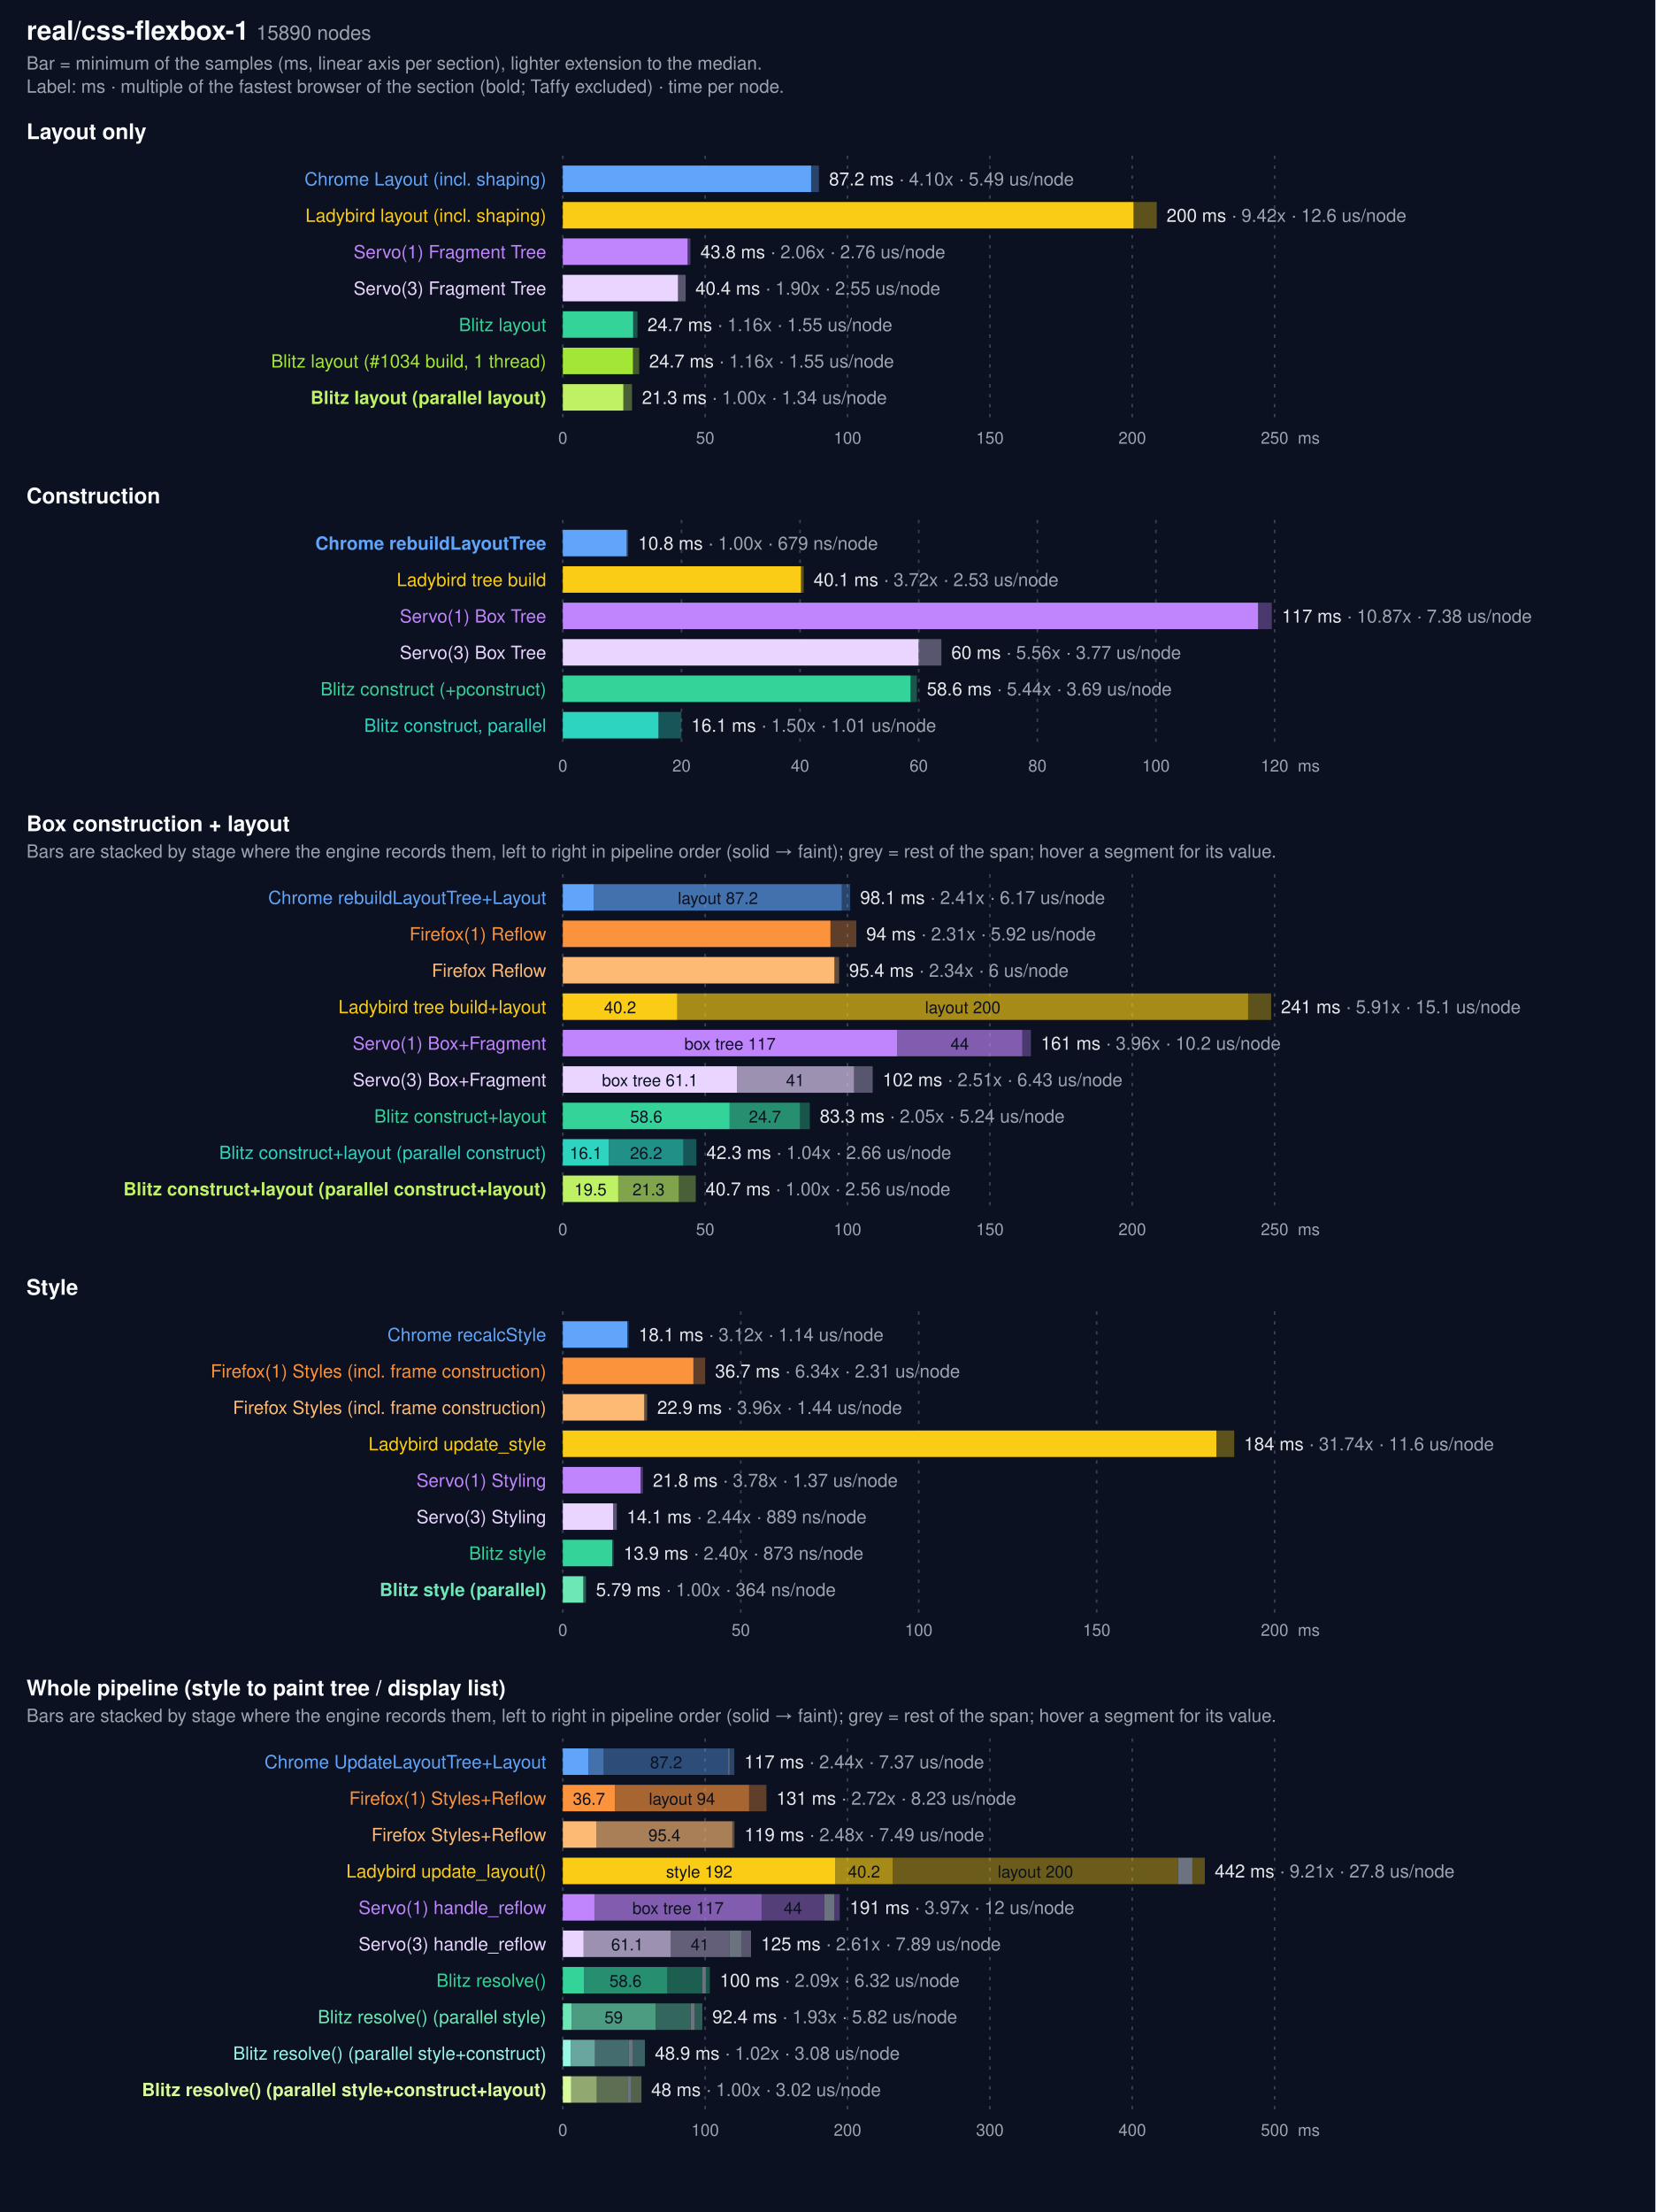
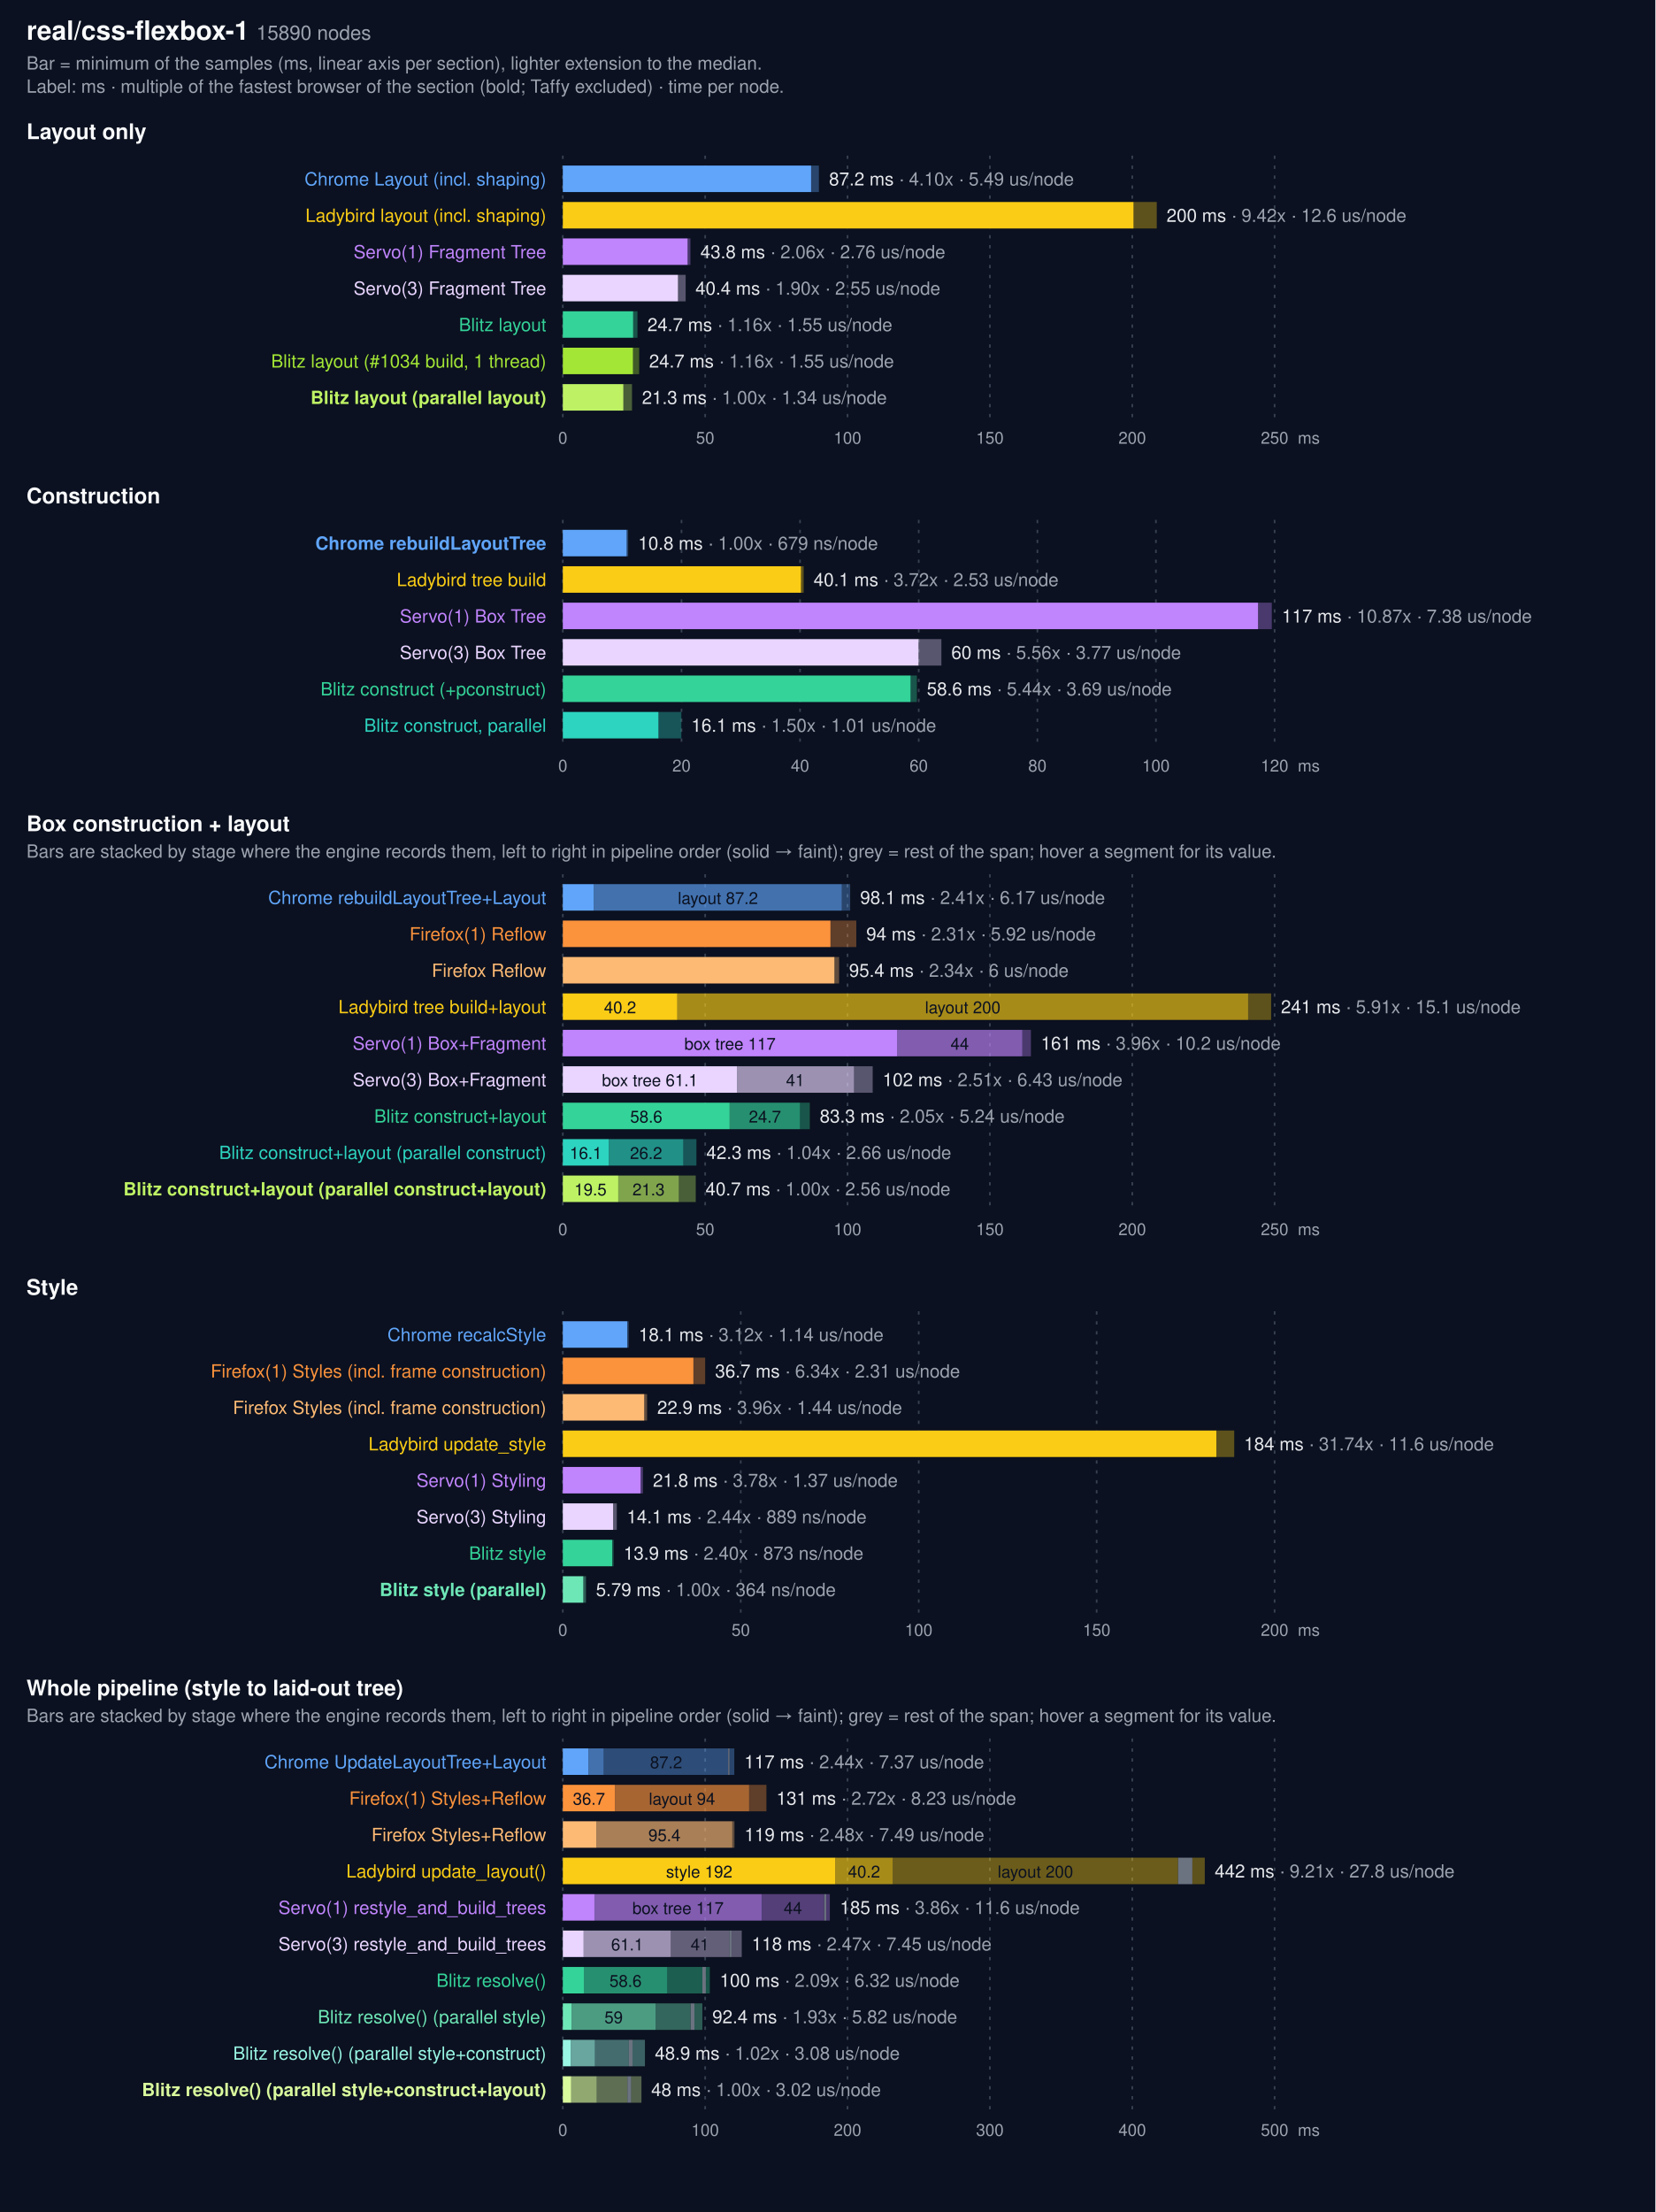
<svg xmlns="http://www.w3.org/2000/svg" width="1000" height="1336" viewBox="0 0 1000 1336" font-family="system-ui, -apple-system, Segoe UI, Helvetica, Arial, sans-serif">
  <rect width="1000" height="1336" fill="#0b1120" />
  <text x="16" y="24" fill="#f9fafb" font-size="16" font-weight="600">real/css-flexbox-1 <tspan fill="#9ca3af" font-size="12" font-weight="400">15890 nodes</tspan>
  </text>
  <text x="16" y="42" fill="#9ca3af" font-size="11">Bar = minimum of the samples (ms, linear axis per section), lighter extension to the median.</text>
  <text x="16" y="56" fill="#9ca3af" font-size="11">Label: ms · multiple of the fastest browser of the section (bold; Taffy excluded) · time per node.</text>
  <text x="16" y="84" fill="#f9fafb" font-size="13" font-weight="600">Layout only</text>
  <line x1="340.0" x2="340.0" y1="94" y2="254" stroke="#374151" stroke-dasharray="2 4" />
  <text x="340.0" y="268" fill="#9ca3af" font-size="10" text-anchor="middle">0</text>
  <line x1="426.0" x2="426.0" y1="94" y2="254" stroke="#374151" stroke-dasharray="2 4" />
  <text x="426.0" y="268" fill="#9ca3af" font-size="10" text-anchor="middle">50</text>
  <line x1="512.0" x2="512.0" y1="94" y2="254" stroke="#374151" stroke-dasharray="2 4" />
  <text x="512.0" y="268" fill="#9ca3af" font-size="10" text-anchor="middle">100</text>
  <line x1="598.0" x2="598.0" y1="94" y2="254" stroke="#374151" stroke-dasharray="2 4" />
  <text x="598.0" y="268" fill="#9ca3af" font-size="10" text-anchor="middle">150</text>
  <line x1="684.0" x2="684.0" y1="94" y2="254" stroke="#374151" stroke-dasharray="2 4" />
  <text x="684.0" y="268" fill="#9ca3af" font-size="10" text-anchor="middle">200</text>
  <line x1="770.0" x2="770.0" y1="94" y2="254" stroke="#374151" stroke-dasharray="2 4" />
  <text x="770.0" y="268" fill="#9ca3af" font-size="10" text-anchor="middle">250</text>
  <text x="784" y="268" fill="#9ca3af" font-size="10">ms</text>
  <text x="330" y="112" fill="#60a5fa" font-size="11" text-anchor="end">Chrome Layout (incl. shaping)</text>
  <rect x="340" y="100" width="150.0" height="16" fill="#60a5fa" />
  <rect x="490.0" y="100" width="4.7" height="16" fill="#60a5fa" opacity="0.35" />
  <text x="500.8" y="112" fill="#e5e7eb" font-size="11">87.2 ms <tspan fill="#9ca3af">· 4.10x · 5.49 us/node</tspan>
  </text>
  <text x="330" y="134" fill="#facc15" font-size="11" text-anchor="end">Ladybird layout (incl. shaping)</text>
  <rect x="340" y="122" width="344.8" height="16" fill="#facc15" />
  <rect x="684.8" y="122" width="14.0" height="16" fill="#facc15" opacity="0.35" />
  <text x="704.7" y="134" fill="#e5e7eb" font-size="11">200 ms <tspan fill="#9ca3af">· 9.42x · 12.6 us/node</tspan>
  </text>
  <text x="330" y="156" fill="#c084fc" font-size="11" text-anchor="end">Servo(1) Fragment Tree</text>
  <rect x="340" y="144" width="75.4" height="16" fill="#c084fc" />
  <rect x="415.4" y="144" width="1.7" height="16" fill="#c084fc" opacity="0.35" />
  <text x="423.1" y="156" fill="#e5e7eb" font-size="11">43.8 ms <tspan fill="#9ca3af">· 2.06x · 2.76 us/node</tspan>
  </text>
  <text x="330" y="178" fill="#e9d5ff" font-size="11" text-anchor="end">Servo(3) Fragment Tree</text>
  <rect x="340" y="166" width="69.6" height="16" fill="#e9d5ff" />
  <rect x="409.6" y="166" width="4.6" height="16" fill="#e9d5ff" opacity="0.35" />
  <text x="420.1" y="178" fill="#e5e7eb" font-size="11">40.4 ms <tspan fill="#9ca3af">· 1.90x · 2.55 us/node</tspan>
  </text>
  <text x="330" y="200" fill="#34d399" font-size="11" text-anchor="end">Blitz layout</text>
  <rect x="340" y="188" width="42.5" height="16" fill="#34d399" />
  <rect x="382.5" y="188" width="2.6" height="16" fill="#34d399" opacity="0.35" />
  <text x="391.1" y="200" fill="#e5e7eb" font-size="11">24.7 ms <tspan fill="#9ca3af">· 1.16x · 1.55 us/node</tspan>
  </text>
  <text x="330" y="222" fill="#a3e635" font-size="11" text-anchor="end">Blitz layout (#1034 build, 1 thread)</text>
  <rect x="340" y="210" width="42.4" height="16" fill="#a3e635" />
  <rect x="382.4" y="210" width="3.7" height="16" fill="#a3e635" opacity="0.35" />
  <text x="392.1" y="222" fill="#e5e7eb" font-size="11">24.7 ms <tspan fill="#9ca3af">· 1.16x · 1.55 us/node</tspan>
  </text>
  <text x="330" y="244" fill="#bef264" font-size="11" text-anchor="end" font-weight="700">Blitz layout (parallel layout)</text>
  <rect x="340" y="232" width="36.6" height="16" fill="#bef264" />
  <rect x="376.6" y="232" width="5.2" height="16" fill="#bef264" opacity="0.35" />
  <text x="387.8" y="244" fill="#e5e7eb" font-size="11">21.3 ms <tspan fill="#9ca3af">· 1.00x · 1.34 us/node</tspan>
  </text>
  <text x="16" y="304" fill="#f9fafb" font-size="13" font-weight="600">Construction</text>
  <line x1="340.0" x2="340.0" y1="314" y2="452" stroke="#374151" stroke-dasharray="2 4" />
  <text x="340.0" y="466" fill="#9ca3af" font-size="10" text-anchor="middle">0</text>
  <line x1="411.7" x2="411.7" y1="314" y2="452" stroke="#374151" stroke-dasharray="2 4" />
  <text x="411.7" y="466" fill="#9ca3af" font-size="10" text-anchor="middle">20</text>
  <line x1="483.3" x2="483.3" y1="314" y2="452" stroke="#374151" stroke-dasharray="2 4" />
  <text x="483.3" y="466" fill="#9ca3af" font-size="10" text-anchor="middle">40</text>
  <line x1="555.0" x2="555.0" y1="314" y2="452" stroke="#374151" stroke-dasharray="2 4" />
  <text x="555.0" y="466" fill="#9ca3af" font-size="10" text-anchor="middle">60</text>
  <line x1="626.7" x2="626.7" y1="314" y2="452" stroke="#374151" stroke-dasharray="2 4" />
  <text x="626.7" y="466" fill="#9ca3af" font-size="10" text-anchor="middle">80</text>
  <line x1="698.3" x2="698.3" y1="314" y2="452" stroke="#374151" stroke-dasharray="2 4" />
  <text x="698.3" y="466" fill="#9ca3af" font-size="10" text-anchor="middle">100</text>
  <line x1="770.0" x2="770.0" y1="314" y2="452" stroke="#374151" stroke-dasharray="2 4" />
  <text x="770.0" y="466" fill="#9ca3af" font-size="10" text-anchor="middle">120</text>
  <text x="784" y="466" fill="#9ca3af" font-size="10">ms</text>
  <text x="330" y="332" fill="#60a5fa" font-size="11" text-anchor="end" font-weight="700">Chrome rebuildLayoutTree</text>
  <rect x="340" y="320" width="38.6" height="16" fill="#60a5fa" />
  <rect x="378.6" y="320" width="0.9" height="16" fill="#60a5fa" opacity="0.35" />
  <text x="385.5" y="332" fill="#e5e7eb" font-size="11">10.8 ms <tspan fill="#9ca3af">· 1.00x · 679 ns/node</tspan>
  </text>
  <text x="330" y="354" fill="#facc15" font-size="11" text-anchor="end">Ladybird tree build</text>
  <rect x="340" y="342" width="143.9" height="16" fill="#facc15" />
  <rect x="483.9" y="342" width="1.6" height="16" fill="#facc15" opacity="0.35" />
  <text x="491.5" y="354" fill="#e5e7eb" font-size="11">40.1 ms <tspan fill="#9ca3af">· 3.72x · 2.53 us/node</tspan>
  </text>
  <text x="330" y="376" fill="#c084fc" font-size="11" text-anchor="end">Servo(1) Box Tree</text>
  <rect x="340" y="364" width="420.0" height="16" fill="#c084fc" />
  <rect x="760.0" y="364" width="8.3" height="16" fill="#c084fc" opacity="0.35" />
  <text x="774.4" y="376" fill="#e5e7eb" font-size="11">117 ms <tspan fill="#9ca3af">· 10.87x · 7.38 us/node</tspan>
  </text>
  <text x="330" y="398" fill="#e9d5ff" font-size="11" text-anchor="end">Servo(3) Box Tree</text>
  <rect x="340" y="386" width="214.9" height="16" fill="#e9d5ff" />
  <rect x="554.9" y="386" width="13.8" height="16" fill="#e9d5ff" opacity="0.35" />
  <text x="574.7" y="398" fill="#e5e7eb" font-size="11">60 ms <tspan fill="#9ca3af">· 5.56x · 3.77 us/node</tspan>
  </text>
  <text x="330" y="420" fill="#34d399" font-size="11" text-anchor="end">Blitz construct (+pconstruct)</text>
  <rect x="340" y="408" width="210.1" height="16" fill="#34d399" />
  <rect x="550.1" y="408" width="3.8" height="16" fill="#34d399" opacity="0.35" />
  <text x="559.9" y="420" fill="#e5e7eb" font-size="11">58.6 ms <tspan fill="#9ca3af">· 5.44x · 3.69 us/node</tspan>
  </text>
  <text x="330" y="442" fill="#2dd4bf" font-size="11" text-anchor="end">Blitz construct, parallel</text>
  <rect x="340" y="430" width="57.8" height="16" fill="#2dd4bf" />
  <rect x="397.8" y="430" width="13.8" height="16" fill="#2dd4bf" opacity="0.35" />
  <text x="417.6" y="442" fill="#e5e7eb" font-size="11">16.1 ms <tspan fill="#9ca3af">· 1.50x · 1.01 us/node</tspan>
  </text>
  <text x="16" y="502" fill="#f9fafb" font-size="13" font-weight="600">Box construction + layout</text>
  <text x="16" y="518" fill="#9ca3af" font-size="11">Bars are stacked by stage where the engine records them, left to right in pipeline order (solid → faint); grey = rest of the span; hover a segment for its value.</text>
  <line x1="340.0" x2="340.0" y1="528" y2="732" stroke="#374151" stroke-dasharray="2 4" />
  <text x="340.0" y="746" fill="#9ca3af" font-size="10" text-anchor="middle">0</text>
  <line x1="426.0" x2="426.0" y1="528" y2="732" stroke="#374151" stroke-dasharray="2 4" />
  <text x="426.0" y="746" fill="#9ca3af" font-size="10" text-anchor="middle">50</text>
  <line x1="512.0" x2="512.0" y1="528" y2="732" stroke="#374151" stroke-dasharray="2 4" />
  <text x="512.0" y="746" fill="#9ca3af" font-size="10" text-anchor="middle">100</text>
  <line x1="598.0" x2="598.0" y1="528" y2="732" stroke="#374151" stroke-dasharray="2 4" />
  <text x="598.0" y="746" fill="#9ca3af" font-size="10" text-anchor="middle">150</text>
  <line x1="684.0" x2="684.0" y1="528" y2="732" stroke="#374151" stroke-dasharray="2 4" />
  <text x="684.0" y="746" fill="#9ca3af" font-size="10" text-anchor="middle">200</text>
  <line x1="770.0" x2="770.0" y1="528" y2="732" stroke="#374151" stroke-dasharray="2 4" />
  <text x="770.0" y="746" fill="#9ca3af" font-size="10" text-anchor="middle">250</text>
  <text x="784" y="746" fill="#9ca3af" font-size="10">ms</text>
  <text x="330" y="546" fill="#60a5fa" font-size="11" text-anchor="end">Chrome rebuildLayoutTree+Layout</text>
  <rect x="340.0" y="534" width="18.6" height="16" fill="#60a5fa" opacity="1.0" />
  <rect x="358.6" y="534" width="150.0" height="16" fill="#60a5fa" opacity="0.65" />
  <text x="433.7" y="546" fill="#0b1120" font-size="10" text-anchor="middle">layout 87.2</text>
  <rect x="508.7" y="534" width="4.9" height="16" fill="#60a5fa" opacity="0.35" />
  <text x="519.6" y="546" fill="#e5e7eb" font-size="11">98.1 ms <tspan fill="#9ca3af">· 2.41x · 6.17 us/node</tspan>
  </text>
  <text x="330" y="568" fill="#fb923c" font-size="11" text-anchor="end">Firefox(1) Reflow</text>
  <rect x="340" y="556" width="161.7" height="16" fill="#fb923c" />
  <rect x="501.7" y="556" width="15.6" height="16" fill="#fb923c" opacity="0.35" />
  <text x="523.3" y="568" fill="#e5e7eb" font-size="11">94 ms <tspan fill="#9ca3af">· 2.31x · 5.92 us/node</tspan>
  </text>
  <text x="330" y="590" fill="#fdba74" font-size="11" text-anchor="end">Firefox Reflow</text>
  <rect x="340" y="578" width="164.1" height="16" fill="#fdba74" />
  <rect x="504.1" y="578" width="2.8" height="16" fill="#fdba74" opacity="0.35" />
  <text x="512.9" y="590" fill="#e5e7eb" font-size="11">95.4 ms <tspan fill="#9ca3af">· 2.34x · 6 us/node</tspan>
  </text>
  <text x="330" y="612" fill="#facc15" font-size="11" text-anchor="end">Ladybird tree build+layout</text>
  <rect x="340.0" y="600" width="69.2" height="16" fill="#facc15" opacity="1.0" />
  <text x="374.6" y="612" fill="#0b1120" font-size="10" text-anchor="middle">40.2</text>
  <rect x="409.2" y="600" width="344.8" height="16" fill="#facc15" opacity="0.65" />
  <text x="581.6" y="612" fill="#0b1120" font-size="10" text-anchor="middle">layout 200</text>
  <rect x="754.0" y="600" width="13.9" height="16" fill="#facc15" opacity="0.35" />
  <text x="773.8" y="612" fill="#e5e7eb" font-size="11">241 ms <tspan fill="#9ca3af">· 5.91x · 15.1 us/node</tspan>
  </text>
  <text x="330" y="634" fill="#c084fc" font-size="11" text-anchor="end">Servo(1) Box+Fragment</text>
  <rect x="340.0" y="622" width="201.9" height="16" fill="#c084fc" opacity="1.0" />
  <text x="441.0" y="634" fill="#0b1120" font-size="10" text-anchor="middle">box tree 117</text>
  <rect x="541.9" y="622" width="75.7" height="16" fill="#c084fc" opacity="0.65" />
  <text x="579.8" y="634" fill="#0b1120" font-size="10" text-anchor="middle">44</text>
  <rect x="617.6" y="622" width="5.2" height="16" fill="#c084fc" opacity="0.35" />
  <text x="628.8" y="634" fill="#e5e7eb" font-size="11">161 ms <tspan fill="#9ca3af">· 3.96x · 10.2 us/node</tspan>
  </text>
  <text x="330" y="656" fill="#e9d5ff" font-size="11" text-anchor="end">Servo(3) Box+Fragment</text>
  <rect x="340.0" y="644" width="105.2" height="16" fill="#e9d5ff" opacity="1.0" />
  <text x="392.6" y="656" fill="#0b1120" font-size="10" text-anchor="middle">box tree 61.1</text>
  <rect x="445.2" y="644" width="70.6" height="16" fill="#e9d5ff" opacity="0.65" />
  <text x="480.4" y="656" fill="#0b1120" font-size="10" text-anchor="middle">41</text>
  <rect x="515.7" y="644" width="11.5" height="16" fill="#e9d5ff" opacity="0.35" />
  <text x="533.2" y="656" fill="#e5e7eb" font-size="11">102 ms <tspan fill="#9ca3af">· 2.51x · 6.43 us/node</tspan>
  </text>
  <text x="330" y="678" fill="#34d399" font-size="11" text-anchor="end">Blitz construct+layout</text>
  <rect x="340.0" y="666" width="100.8" height="16" fill="#34d399" opacity="1.0" />
  <text x="390.4" y="678" fill="#0b1120" font-size="10" text-anchor="middle">58.6</text>
  <rect x="440.8" y="666" width="42.5" height="16" fill="#34d399" opacity="0.65" />
  <text x="462.1" y="678" fill="#0b1120" font-size="10" text-anchor="middle">24.7</text>
  <rect x="483.3" y="666" width="5.9" height="16" fill="#34d399" opacity="0.35" />
  <text x="495.2" y="678" fill="#e5e7eb" font-size="11">83.3 ms <tspan fill="#9ca3af">· 2.05x · 5.24 us/node</tspan>
  </text>
  <text x="330" y="700" fill="#2dd4bf" font-size="11" text-anchor="end">Blitz construct+layout (parallel construct)</text>
  <rect x="340.0" y="688" width="27.7" height="16" fill="#2dd4bf" opacity="1.0" />
  <text x="353.9" y="700" fill="#0b1120" font-size="10" text-anchor="middle">16.1</text>
  <rect x="367.7" y="688" width="45.1" height="16" fill="#2dd4bf" opacity="0.65" />
  <text x="390.3" y="700" fill="#0b1120" font-size="10" text-anchor="middle">26.2</text>
  <rect x="412.8" y="688" width="7.9" height="16" fill="#2dd4bf" opacity="0.35" />
  <text x="426.7" y="700" fill="#e5e7eb" font-size="11">42.3 ms <tspan fill="#9ca3af">· 1.04x · 2.66 us/node</tspan>
  </text>
  <text x="330" y="722" fill="#bef264" font-size="11" text-anchor="end" font-weight="700">Blitz construct+layout (parallel construct+layout)</text>
  <rect x="340.0" y="710" width="33.5" height="16" fill="#bef264" opacity="1.0" />
  <text x="356.7" y="722" fill="#0b1120" font-size="10" text-anchor="middle">19.5</text>
  <rect x="373.5" y="710" width="36.6" height="16" fill="#bef264" opacity="0.65" />
  <text x="391.8" y="722" fill="#0b1120" font-size="10" text-anchor="middle">21.3</text>
  <rect x="410.1" y="710" width="10.2" height="16" fill="#bef264" opacity="0.35" />
  <text x="426.2" y="722" fill="#e5e7eb" font-size="11">40.7 ms <tspan fill="#9ca3af">· 1.00x · 2.56 us/node</tspan>
  </text>
  <text x="16" y="782" fill="#f9fafb" font-size="13" font-weight="600">Style</text>
  <line x1="340.0" x2="340.0" y1="792" y2="974" stroke="#374151" stroke-dasharray="2 4" />
  <text x="340.0" y="988" fill="#9ca3af" font-size="10" text-anchor="middle">0</text>
  <line x1="447.5" x2="447.5" y1="792" y2="974" stroke="#374151" stroke-dasharray="2 4" />
  <text x="447.5" y="988" fill="#9ca3af" font-size="10" text-anchor="middle">50</text>
  <line x1="555.0" x2="555.0" y1="792" y2="974" stroke="#374151" stroke-dasharray="2 4" />
  <text x="555.0" y="988" fill="#9ca3af" font-size="10" text-anchor="middle">100</text>
  <line x1="662.5" x2="662.5" y1="792" y2="974" stroke="#374151" stroke-dasharray="2 4" />
  <text x="662.5" y="988" fill="#9ca3af" font-size="10" text-anchor="middle">150</text>
  <line x1="770.0" x2="770.0" y1="792" y2="974" stroke="#374151" stroke-dasharray="2 4" />
  <text x="770.0" y="988" fill="#9ca3af" font-size="10" text-anchor="middle">200</text>
  <text x="784" y="988" fill="#9ca3af" font-size="10">ms</text>
  <text x="330" y="810" fill="#60a5fa" font-size="11" text-anchor="end">Chrome recalcStyle</text>
  <rect x="340" y="798" width="38.9" height="16" fill="#60a5fa" />
  <rect x="378.9" y="798" width="0.9" height="16" fill="#60a5fa" opacity="0.35" />
  <text x="385.8" y="810" fill="#e5e7eb" font-size="11">18.1 ms <tspan fill="#9ca3af">· 3.12x · 1.14 us/node</tspan>
  </text>
  <text x="330" y="832" fill="#fb923c" font-size="11" text-anchor="end">Firefox(1) Styles (incl. frame construction)</text>
  <rect x="340" y="820" width="78.9" height="16" fill="#fb923c" />
  <rect x="418.9" y="820" width="7.1" height="16" fill="#fb923c" opacity="0.35" />
  <text x="432.0" y="832" fill="#e5e7eb" font-size="11">36.7 ms <tspan fill="#9ca3af">· 6.34x · 2.31 us/node</tspan>
  </text>
  <text x="330" y="854" fill="#fdba74" font-size="11" text-anchor="end">Firefox Styles (incl. frame construction)</text>
  <rect x="340" y="842" width="49.2" height="16" fill="#fdba74" />
  <rect x="389.2" y="842" width="1.7" height="16" fill="#fdba74" opacity="0.35" />
  <text x="397.0" y="854" fill="#e5e7eb" font-size="11">22.9 ms <tspan fill="#9ca3af">· 3.96x · 1.44 us/node</tspan>
  </text>
  <text x="330" y="876" fill="#facc15" font-size="11" text-anchor="end">Ladybird update_style</text>
  <rect x="340" y="864" width="394.8" height="16" fill="#facc15" />
  <rect x="734.8" y="864" width="10.8" height="16" fill="#facc15" opacity="0.35" />
  <text x="751.5" y="876" fill="#e5e7eb" font-size="11">184 ms <tspan fill="#9ca3af">· 31.74x · 11.6 us/node</tspan>
  </text>
  <text x="330" y="898" fill="#c084fc" font-size="11" text-anchor="end">Servo(1) Styling</text>
  <rect x="340" y="886" width="47.0" height="16" fill="#c084fc" />
  <rect x="387.0" y="886" width="1.4" height="16" fill="#c084fc" opacity="0.35" />
  <text x="394.4" y="898" fill="#e5e7eb" font-size="11">21.8 ms <tspan fill="#9ca3af">· 3.78x · 1.37 us/node</tspan>
  </text>
  <text x="330" y="920" fill="#e9d5ff" font-size="11" text-anchor="end">Servo(3) Styling</text>
  <rect x="340" y="908" width="30.4" height="16" fill="#e9d5ff" />
  <rect x="370.4" y="908" width="2.2" height="16" fill="#e9d5ff" opacity="0.35" />
  <text x="378.6" y="920" fill="#e5e7eb" font-size="11">14.1 ms <tspan fill="#9ca3af">· 2.44x · 889 ns/node</tspan>
  </text>
  <text x="330" y="942" fill="#34d399" font-size="11" text-anchor="end">Blitz style</text>
  <rect x="340" y="930" width="29.8" height="16" fill="#34d399" />
  <rect x="369.8" y="930" width="0.9" height="16" fill="#34d399" opacity="0.35" />
  <text x="376.7" y="942" fill="#e5e7eb" font-size="11">13.9 ms <tspan fill="#9ca3af">· 2.40x · 873 ns/node</tspan>
  </text>
  <text x="330" y="964" fill="#6ee7b7" font-size="11" text-anchor="end" font-weight="700">Blitz style (parallel)</text>
  <rect x="340" y="952" width="12.4" height="16" fill="#6ee7b7" />
  <rect x="352.4" y="952" width="1.6" height="16" fill="#6ee7b7" opacity="0.35" />
  <text x="360.0" y="964" fill="#e5e7eb" font-size="11">5.79 ms <tspan fill="#9ca3af">· 1.00x · 364 ns/node</tspan>
  </text>
-   <text x="16" y="1024" fill="#f9fafb" font-size="13" font-weight="600">Whole pipeline (style to paint tree / display list)</text>
+   <text x="16" y="1024" fill="#f9fafb" font-size="13" font-weight="600">Whole pipeline (style to laid-out tree)</text>
  <text x="16" y="1040" fill="#9ca3af" font-size="11">Bars are stacked by stage where the engine records them, left to right in pipeline order (solid → faint); grey = rest of the span; hover a segment for its value.</text>
  <line x1="340.0" x2="340.0" y1="1050" y2="1276" stroke="#374151" stroke-dasharray="2 4" />
  <text x="340.0" y="1290" fill="#9ca3af" font-size="10" text-anchor="middle">0</text>
  <line x1="426.0" x2="426.0" y1="1050" y2="1276" stroke="#374151" stroke-dasharray="2 4" />
  <text x="426.0" y="1290" fill="#9ca3af" font-size="10" text-anchor="middle">100</text>
  <line x1="512.0" x2="512.0" y1="1050" y2="1276" stroke="#374151" stroke-dasharray="2 4" />
  <text x="512.0" y="1290" fill="#9ca3af" font-size="10" text-anchor="middle">200</text>
  <line x1="598.0" x2="598.0" y1="1050" y2="1276" stroke="#374151" stroke-dasharray="2 4" />
  <text x="598.0" y="1290" fill="#9ca3af" font-size="10" text-anchor="middle">300</text>
  <line x1="684.0" x2="684.0" y1="1050" y2="1276" stroke="#374151" stroke-dasharray="2 4" />
  <text x="684.0" y="1290" fill="#9ca3af" font-size="10" text-anchor="middle">400</text>
  <line x1="770.0" x2="770.0" y1="1050" y2="1276" stroke="#374151" stroke-dasharray="2 4" />
  <text x="770.0" y="1290" fill="#9ca3af" font-size="10" text-anchor="middle">500</text>
  <text x="784" y="1290" fill="#9ca3af" font-size="10">ms</text>
  <text x="330" y="1068" fill="#60a5fa" font-size="11" text-anchor="end">Chrome UpdateLayoutTree+Layout</text>
  <rect x="340.0" y="1056" width="15.5" height="16" fill="#60a5fa" opacity="1.0" />
  <rect x="355.5" y="1056" width="9.3" height="16" fill="#60a5fa" opacity="0.65" />
  <rect x="364.9" y="1056" width="75.0" height="16" fill="#60a5fa" opacity="0.4" />
  <text x="402.4" y="1068" fill="#0b1120" font-size="10" text-anchor="middle">87.2</text>
  <rect x="439.9" y="1056" width="0.8" height="16" fill="#6b7280" opacity="1.0" />
  <rect x="440.7" y="1056" width="2.9" height="16" fill="#60a5fa" opacity="0.35" />
  <text x="449.6" y="1068" fill="#e5e7eb" font-size="11">117 ms <tspan fill="#9ca3af">· 2.44x · 7.37 us/node</tspan>
  </text>
  <text x="330" y="1090" fill="#fb923c" font-size="11" text-anchor="end">Firefox(1) Styles+Reflow</text>
  <rect x="340.0" y="1078" width="31.6" height="16" fill="#fb923c" opacity="1.0" />
  <text x="355.8" y="1090" fill="#0b1120" font-size="10" text-anchor="middle">36.7</text>
  <rect x="371.6" y="1078" width="80.9" height="16" fill="#fb923c" opacity="0.65" />
  <text x="412.0" y="1090" fill="#0b1120" font-size="10" text-anchor="middle">layout 94</text>
  <rect x="452.4" y="1078" width="10.6" height="16" fill="#fb923c" opacity="0.35" />
  <text x="469.0" y="1090" fill="#e5e7eb" font-size="11">131 ms <tspan fill="#9ca3af">· 2.72x · 8.23 us/node</tspan>
  </text>
  <text x="330" y="1112" fill="#fdba74" font-size="11" text-anchor="end">Firefox Styles+Reflow</text>
  <rect x="340.0" y="1100" width="20.4" height="16" fill="#fdba74" opacity="1.0" />
  <rect x="360.4" y="1100" width="82.0" height="16" fill="#fdba74" opacity="0.65" />
  <text x="401.4" y="1112" fill="#0b1120" font-size="10" text-anchor="middle">95.4</text>
  <rect x="442.4" y="1100" width="1.3" height="16" fill="#fdba74" opacity="0.35" />
  <text x="449.7" y="1112" fill="#e5e7eb" font-size="11">119 ms <tspan fill="#9ca3af">· 2.48x · 7.49 us/node</tspan>
  </text>
  <text x="330" y="1134" fill="#facc15" font-size="11" text-anchor="end">Ladybird update_layout()</text>
  <rect x="340.0" y="1122" width="164.7" height="16" fill="#facc15" opacity="1.0" />
  <text x="422.4" y="1134" fill="#0b1120" font-size="10" text-anchor="middle">style 192</text>
  <rect x="504.7" y="1122" width="34.6" height="16" fill="#facc15" opacity="0.65" />
  <text x="522.0" y="1134" fill="#0b1120" font-size="10" text-anchor="middle">40.2</text>
  <rect x="539.3" y="1122" width="172.4" height="16" fill="#facc15" opacity="0.4" />
  <text x="625.5" y="1134" fill="#0b1120" font-size="10" text-anchor="middle">layout 200</text>
  <rect x="711.7" y="1122" width="8.6" height="16" fill="#6b7280" opacity="1.0" />
  <rect x="720.3" y="1122" width="7.5" height="16" fill="#facc15" opacity="0.35" />
  <text x="733.8" y="1134" fill="#e5e7eb" font-size="11">442 ms <tspan fill="#9ca3af">· 9.21x · 27.8 us/node</tspan>
  </text>
-   <text x="330" y="1156" fill="#c084fc" font-size="11" text-anchor="end">Servo(1) handle_reflow</text>
+   <text x="330" y="1156" fill="#c084fc" font-size="11" text-anchor="end">Servo(1) restyle_and_build_trees</text>
  <rect x="340.0" y="1144" width="19.1" height="16" fill="#c084fc" opacity="1.0" />
  <rect x="359.1" y="1144" width="101.0" height="16" fill="#c084fc" opacity="0.65" />
  <text x="409.6" y="1156" fill="#0b1120" font-size="10" text-anchor="middle">box tree 117</text>
  <rect x="460.1" y="1144" width="37.8" height="16" fill="#c084fc" opacity="0.4" />
  <text x="479.0" y="1156" fill="#0b1120" font-size="10" text-anchor="middle">44</text>
-   <rect x="497.9" y="1144" width="6.1" height="16" fill="#6b7280" opacity="1.0" />
-   <rect x="504.0" y="1144" width="3.3" height="16" fill="#c084fc" opacity="0.35" />
-   <text x="513.3" y="1156" fill="#e5e7eb" font-size="11">191 ms <tspan fill="#9ca3af">· 3.97x · 12 us/node</tspan>
-   </text>
-   <text x="330" y="1178" fill="#e9d5ff" font-size="11" text-anchor="end">Servo(3) handle_reflow</text>
+   <rect x="497.9" y="1144" width="1.2" height="16" fill="#6b7280" opacity="1.0" />
+   <rect x="499.1" y="1144" width="2.2" height="16" fill="#c084fc" opacity="0.35" />
+   <text x="507.4" y="1156" fill="#e5e7eb" font-size="11">185 ms <tspan fill="#9ca3af">· 3.86x · 11.6 us/node</tspan>
+   </text>
+   <text x="330" y="1178" fill="#e9d5ff" font-size="11" text-anchor="end">Servo(3) restyle_and_build_trees</text>
  <rect x="340.0" y="1166" width="12.6" height="16" fill="#e9d5ff" opacity="1.0" />
  <rect x="352.6" y="1166" width="52.6" height="16" fill="#e9d5ff" opacity="0.65" />
  <text x="378.9" y="1178" fill="#0b1120" font-size="10" text-anchor="middle">61.1</text>
  <rect x="405.2" y="1166" width="35.3" height="16" fill="#e9d5ff" opacity="0.4" />
  <text x="422.8" y="1178" fill="#0b1120" font-size="10" text-anchor="middle">41</text>
-   <rect x="440.5" y="1166" width="7.3" height="16" fill="#6b7280" opacity="1.0" />
-   <rect x="447.8" y="1166" width="5.9" height="16" fill="#e9d5ff" opacity="0.35" />
-   <text x="459.7" y="1178" fill="#e5e7eb" font-size="11">125 ms <tspan fill="#9ca3af">· 2.61x · 7.89 us/node</tspan>
+   <rect x="440.5" y="1166" width="1.4" height="16" fill="#6b7280" opacity="1.0" />
+   <rect x="441.9" y="1166" width="6.2" height="16" fill="#e9d5ff" opacity="0.35" />
+   <text x="454.1" y="1178" fill="#e5e7eb" font-size="11">118 ms <tspan fill="#9ca3af">· 2.47x · 7.45 us/node</tspan>
  </text>
  <text x="330" y="1200" fill="#34d399" font-size="11" text-anchor="end">Blitz resolve()</text>
  <rect x="340.0" y="1188" width="12.7" height="16" fill="#34d399" opacity="1.0" />
  <rect x="352.7" y="1188" width="50.4" height="16" fill="#34d399" opacity="0.65" />
  <text x="377.9" y="1200" fill="#0b1120" font-size="10" text-anchor="middle">58.6</text>
  <rect x="403.1" y="1188" width="21.2" height="16" fill="#34d399" opacity="0.4" />
  <rect x="424.3" y="1188" width="2.1" height="16" fill="#6b7280" opacity="1.0" />
  <rect x="426.4" y="1188" width="2.4" height="16" fill="#34d399" opacity="0.35" />
  <text x="434.8" y="1200" fill="#e5e7eb" font-size="11">100 ms <tspan fill="#9ca3af">· 2.09x · 6.32 us/node</tspan>
  </text>
  <text x="330" y="1222" fill="#6ee7b7" font-size="11" text-anchor="end">Blitz resolve() (parallel style)</text>
  <rect x="340.0" y="1210" width="5.3" height="16" fill="#6ee7b7" opacity="1.0" />
  <rect x="345.3" y="1210" width="50.7" height="16" fill="#6ee7b7" opacity="0.65" />
  <text x="370.7" y="1222" fill="#0b1120" font-size="10" text-anchor="middle">59</text>
  <rect x="396.0" y="1210" width="21.2" height="16" fill="#6ee7b7" opacity="0.4" />
  <rect x="417.2" y="1210" width="2.3" height="16" fill="#6b7280" opacity="1.0" />
  <rect x="419.5" y="1210" width="4.8" height="16" fill="#6ee7b7" opacity="0.35" />
  <text x="430.3" y="1222" fill="#e5e7eb" font-size="11">92.4 ms <tspan fill="#9ca3af">· 1.93x · 5.82 us/node</tspan>
  </text>
  <text x="330" y="1244" fill="#99f6e4" font-size="11" text-anchor="end">Blitz resolve() (parallel style+construct)</text>
  <rect x="340.0" y="1232" width="4.9" height="16" fill="#99f6e4" opacity="1.0" />
  <rect x="344.9" y="1232" width="14.5" height="16" fill="#99f6e4" opacity="0.65" />
  <rect x="359.4" y="1232" width="20.5" height="16" fill="#99f6e4" opacity="0.4" />
  <rect x="379.9" y="1232" width="2.2" height="16" fill="#6b7280" opacity="1.0" />
  <rect x="382.1" y="1232" width="7.5" height="16" fill="#99f6e4" opacity="0.35" />
  <text x="395.6" y="1244" fill="#e5e7eb" font-size="11">48.9 ms <tspan fill="#9ca3af">· 1.02x · 3.08 us/node</tspan>
  </text>
  <text x="330" y="1266" fill="#d9f99d" font-size="11" text-anchor="end" font-weight="700">Blitz resolve() (parallel style+construct+layout)</text>
  <rect x="340.0" y="1254" width="5.1" height="16" fill="#d9f99d" opacity="1.0" />
  <rect x="345.1" y="1254" width="15.4" height="16" fill="#d9f99d" opacity="0.65" />
  <rect x="360.5" y="1254" width="18.5" height="16" fill="#d9f99d" opacity="0.4" />
  <rect x="379.0" y="1254" width="2.3" height="16" fill="#6b7280" opacity="1.0" />
  <rect x="381.3" y="1254" width="6.2" height="16" fill="#d9f99d" opacity="0.35" />
  <text x="393.4" y="1266" fill="#e5e7eb" font-size="11">48 ms <tspan fill="#9ca3af">· 1.00x · 3.02 us/node</tspan>
  </text>
</svg>
